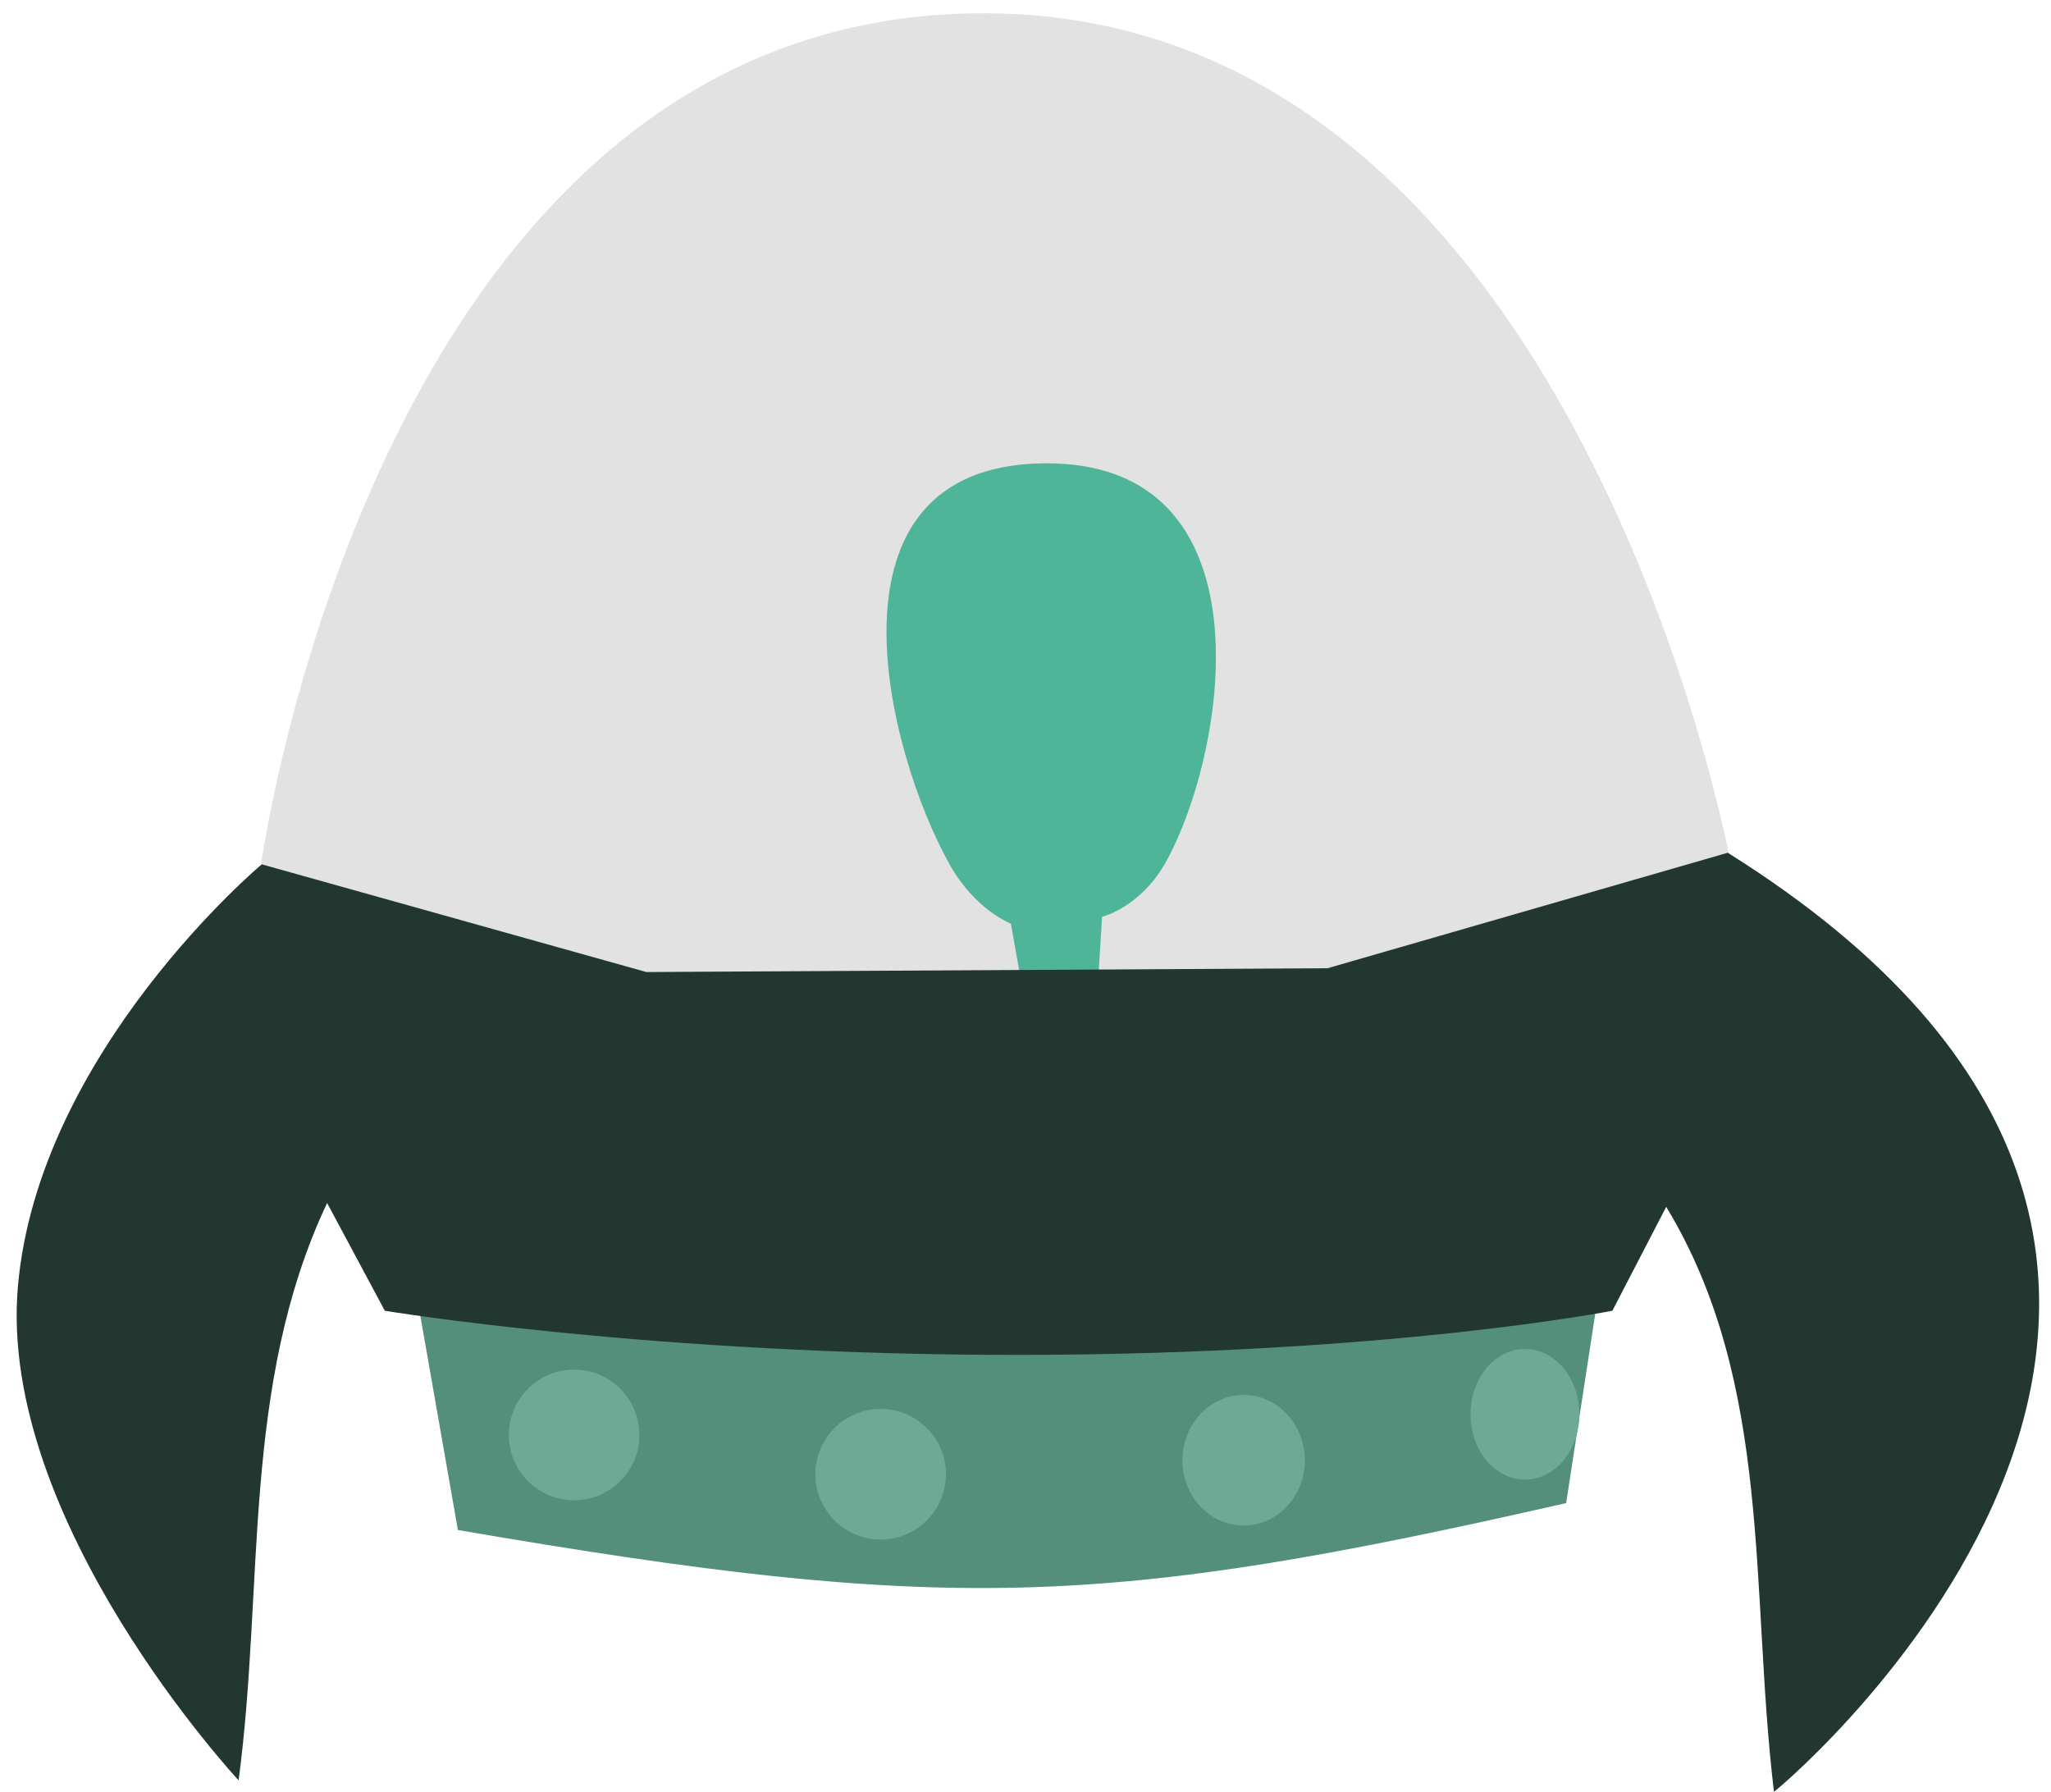
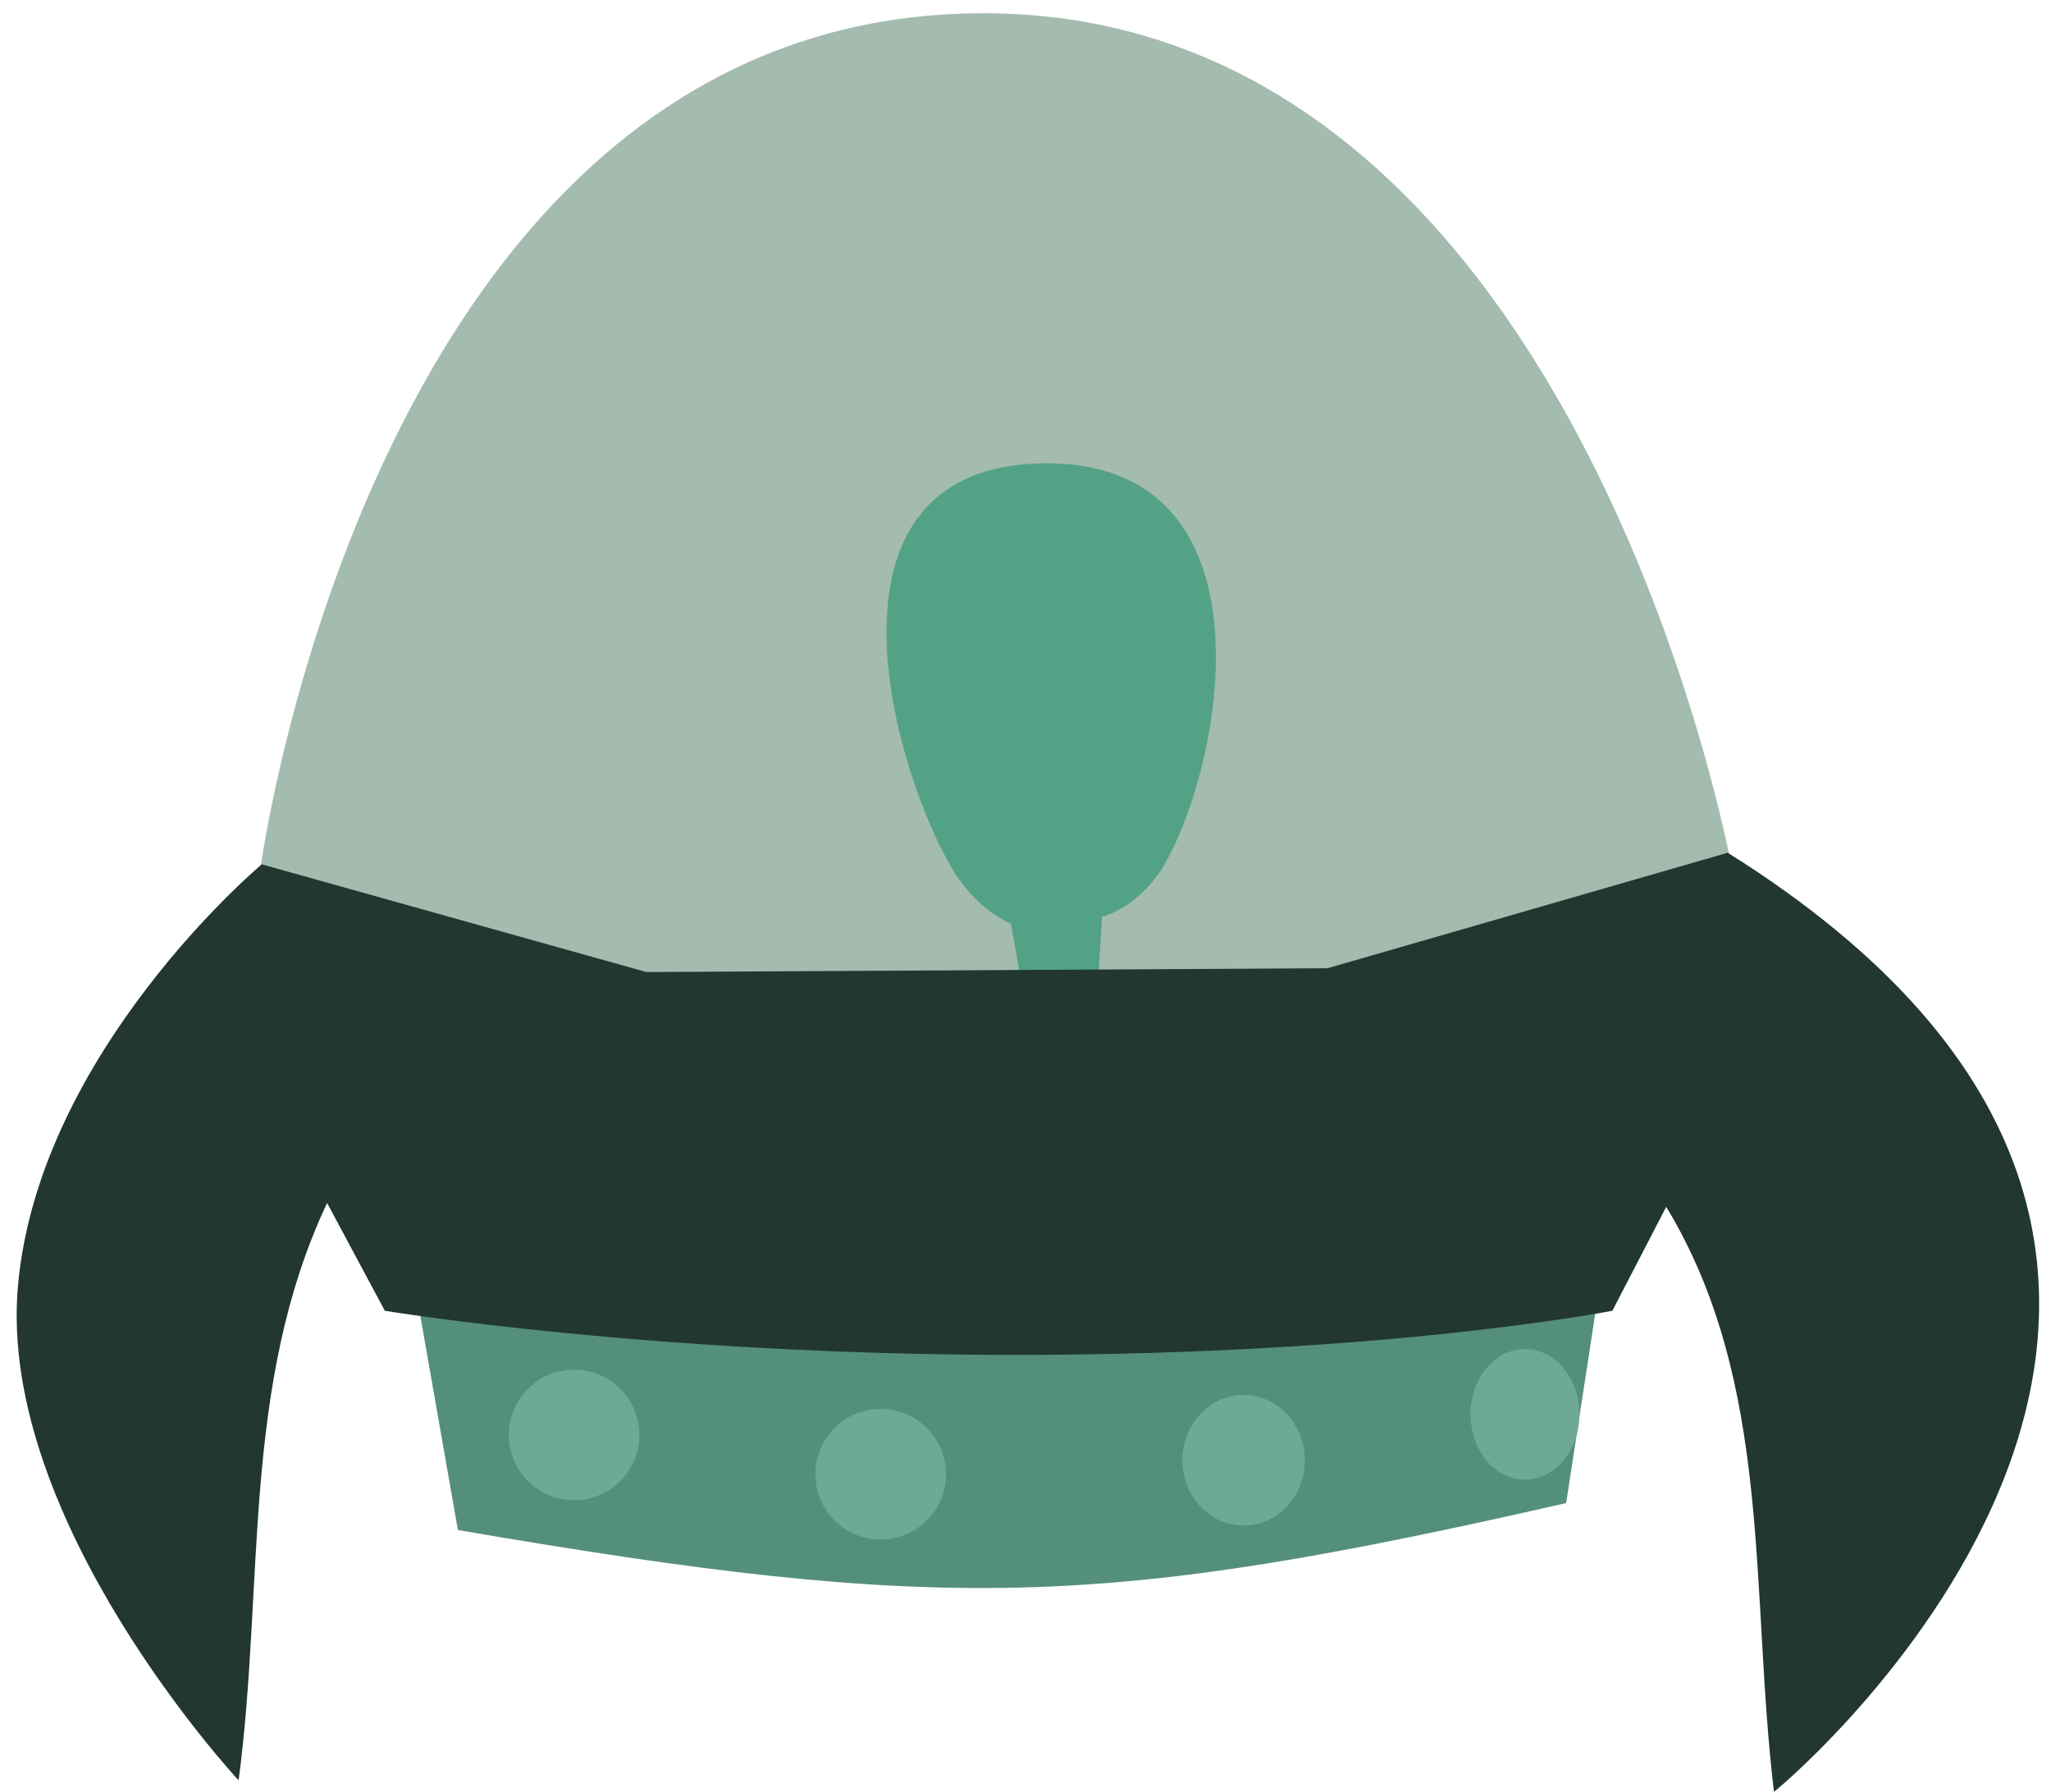
<svg xmlns="http://www.w3.org/2000/svg" width="32.668mm" height="28.535mm" viewBox="0 0 32.668 28.535" version="1.1" id="svg1">
  <defs id="defs1" />
  <g id="layer1" transform="translate(-88.18063,-133.1334)">
    <path style="fill:#33c198;fill-opacity:1;stroke-width:1.7;stroke-linecap:round" d="m 105.734,147.734 -0.065,1.062 -1.214,0.022 -0.173,-0.975 c 0,0 -0.565,-0.21 -0.976,-0.943 -0.998,-1.779 -2.173,-6.335 1.486,-6.388 3.662,-0.052 2.944,4.559 1.964,6.34 -0.403,0.732 -1.022,0.882 -1.022,0.882 z" id="path5" />
-     <path style="fill:#999999;fill-opacity:0.278;stroke-width:1.7;stroke-linecap:round" d="m 92.325,146.987 c 0,0 1.799,-13.521 11.393,-13.642 9.593,-0.122 12.05,13.632 12.05,13.632 l -11.906,4.114 z" id="path3" />
+     <path style="fill:#698f7b;fill-opacity:0.603;stroke-width:1.7;stroke-linecap:round" d="m 92.325,146.987 c 0,0 1.799,-13.521 11.393,-13.642 9.593,-0.122 12.05,13.632 12.05,13.632 l -11.906,4.114 z" id="path3" />
    <path style="fill:#548f7b;fill-opacity:1;stroke-width:1.7;stroke-linecap:round" d="m 94.861,154.007 18.755,-0.123 -0.49,3.187 c -7.375,1.681 -9.883,1.762 -17.652,0.429 z" id="path2" />
    <path style="fill:#213730;fill-opacity:1;stroke-width:1.7;stroke-linecap:round" d="m 92.348,146.898 6.129,1.716 10.849,-0.061 6.374,-1.839 c 10.542,6.603 1.049,14.72 0.736,14.955 -0.385,-3.212 -0.012,-6.503 -1.716,-9.316 l -0.858,1.655 c 0,0 -3.524,0.693 -9.391,0.703 -5.867,0.009 -10.161,-0.703 -10.161,-0.703 l -0.919,-1.716 c -1.372,2.906 -0.996,6.09 -1.41,9.194 0,0 -3.843,-4.123 -3.515,-7.866 0.328,-3.743 3.883,-6.721 3.883,-6.721 z" id="path1" />
    <circle style="fill:#6da994;fill-opacity:1;stroke-width:5;stroke-linecap:round;stroke-linejoin:round" id="path7" cx="97.325" cy="155.986" r="1.04" />
    <circle style="fill:#6da994;fill-opacity:1;stroke-width:5;stroke-linecap:round;stroke-linejoin:round" id="path7-2" cx="102.208" cy="156.611" r="1.04" />
    <ellipse style="fill:#6da994;fill-opacity:1;stroke-width:4.841;stroke-linecap:round;stroke-linejoin:round" id="path7-7" cx="107.989" cy="156.389" rx="0.975" ry="1.04" />
    <ellipse style="fill:#6da994;fill-opacity:1;stroke-width:4.564;stroke-linecap:round;stroke-linejoin:round" id="path7-6" cx="112.47" cy="155.657" rx="0.867" ry="1.04" />
  </g>
</svg>
